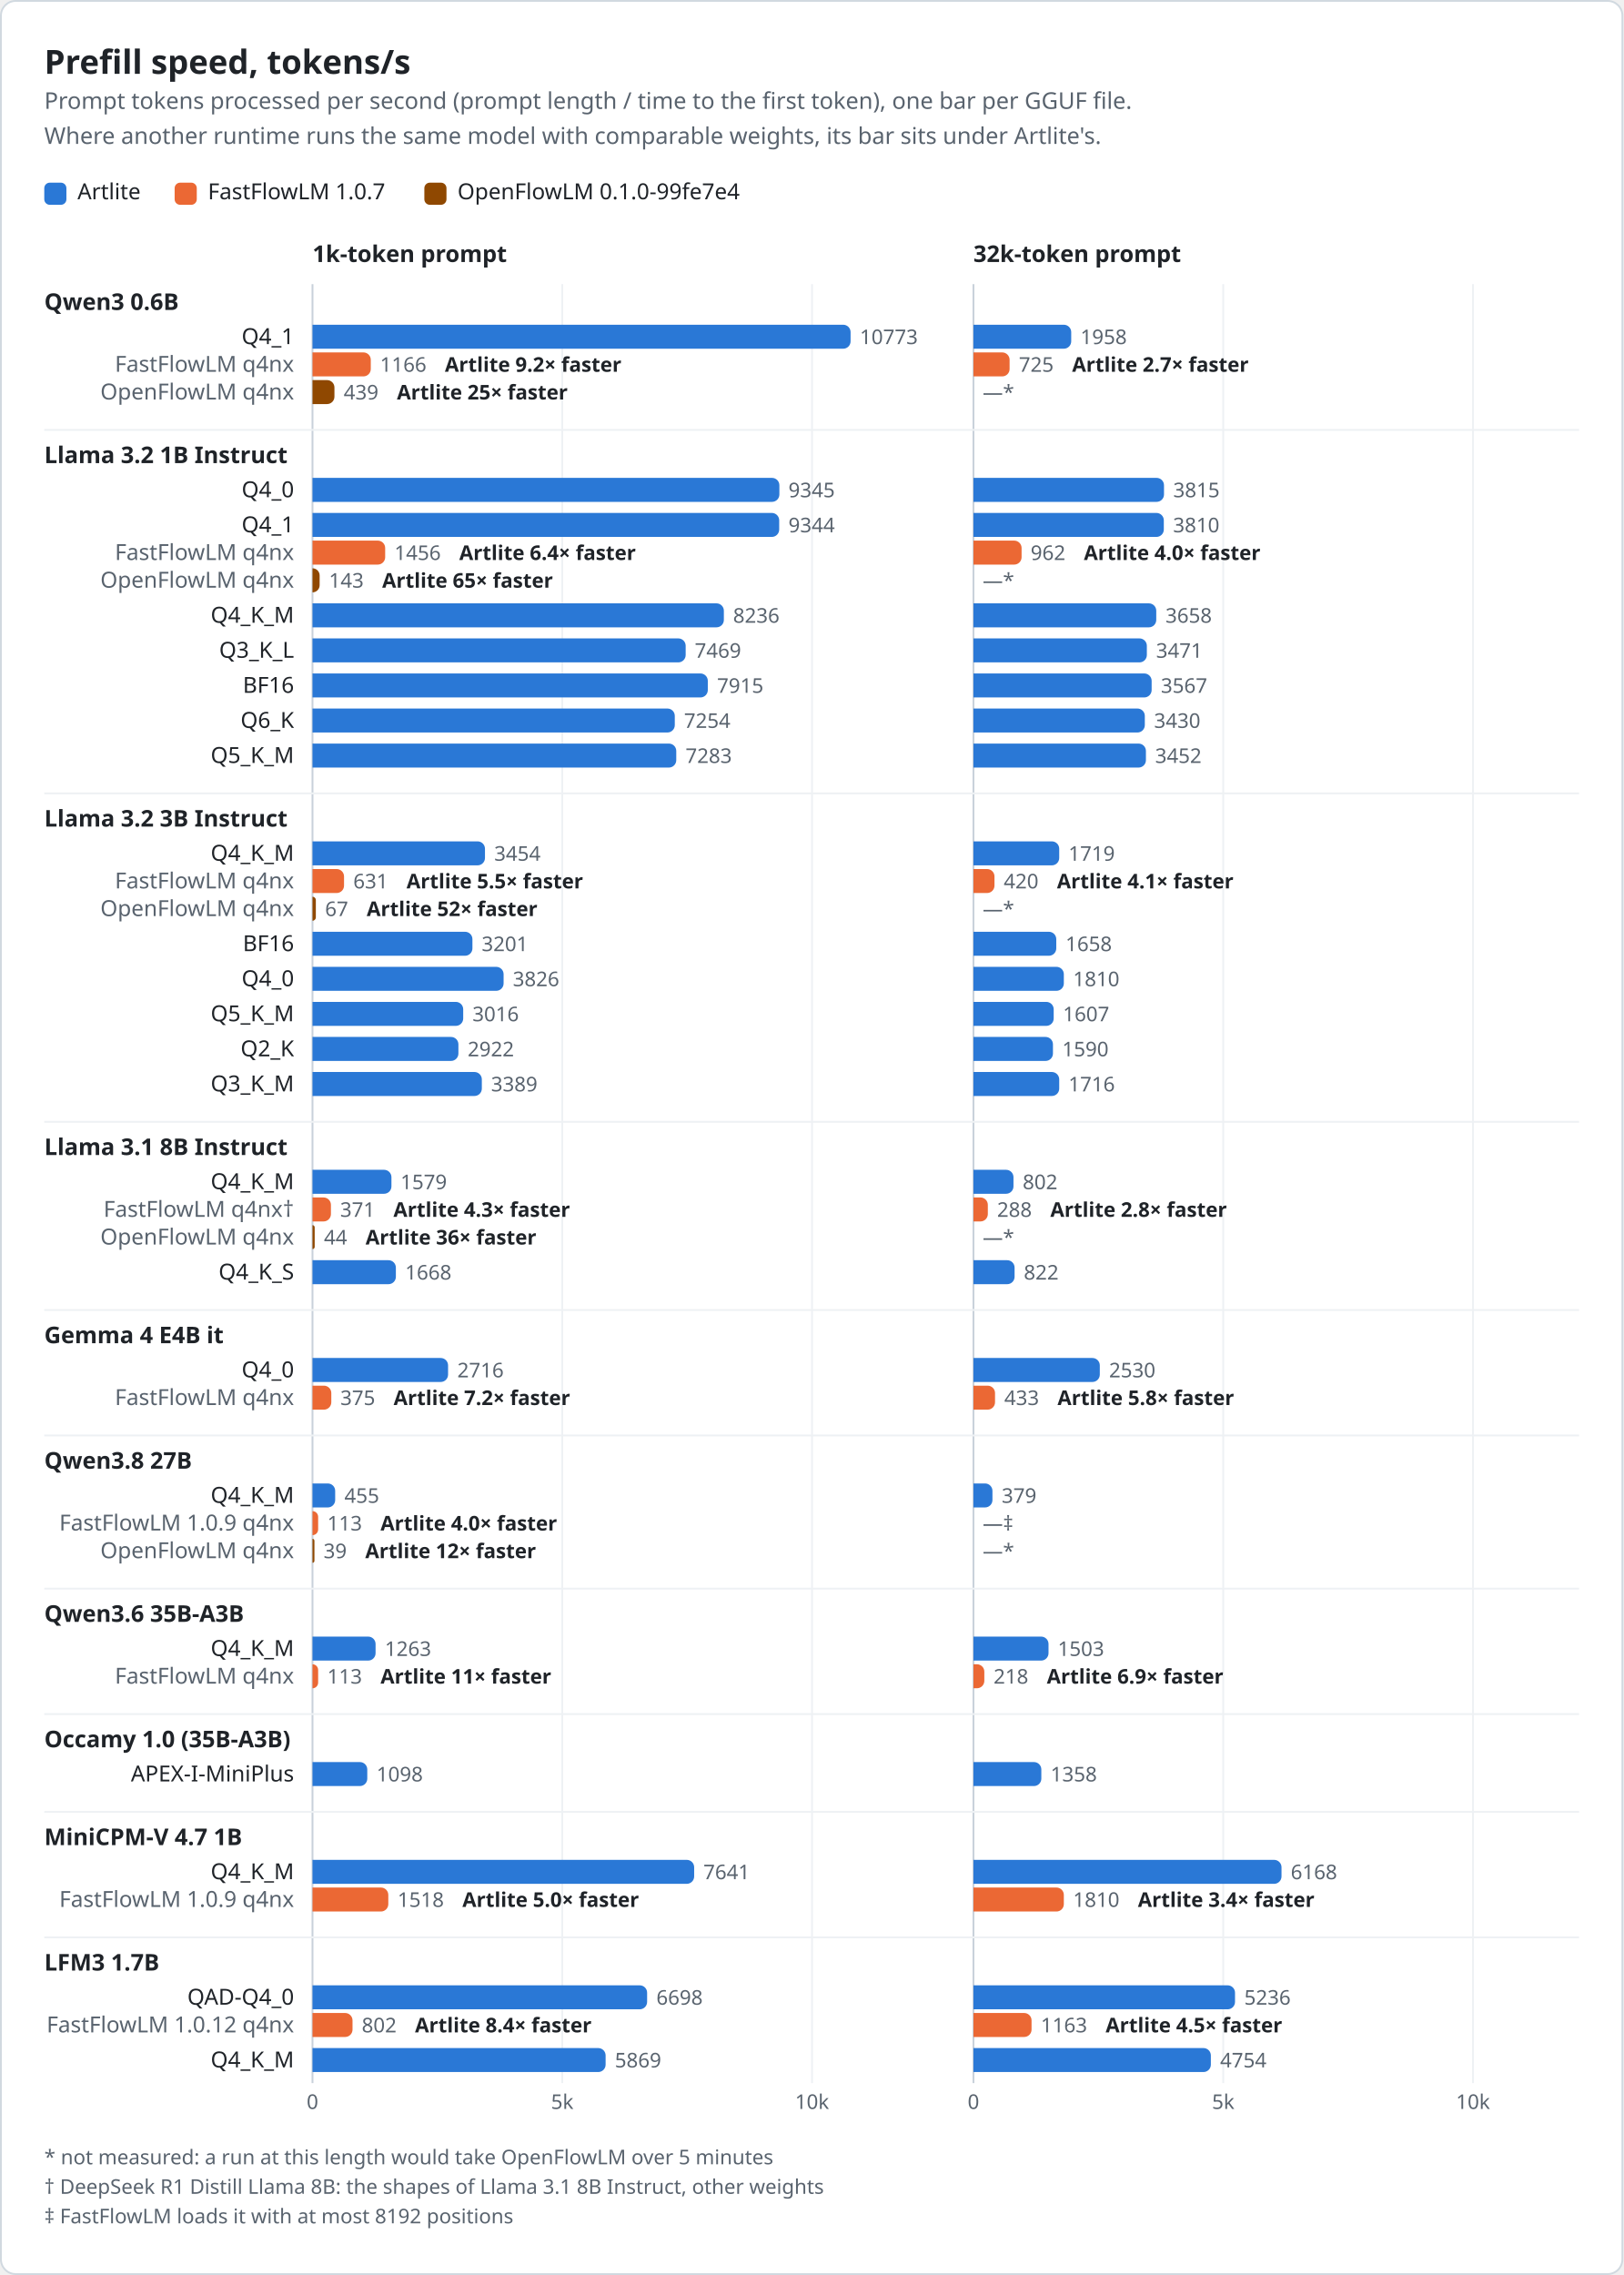
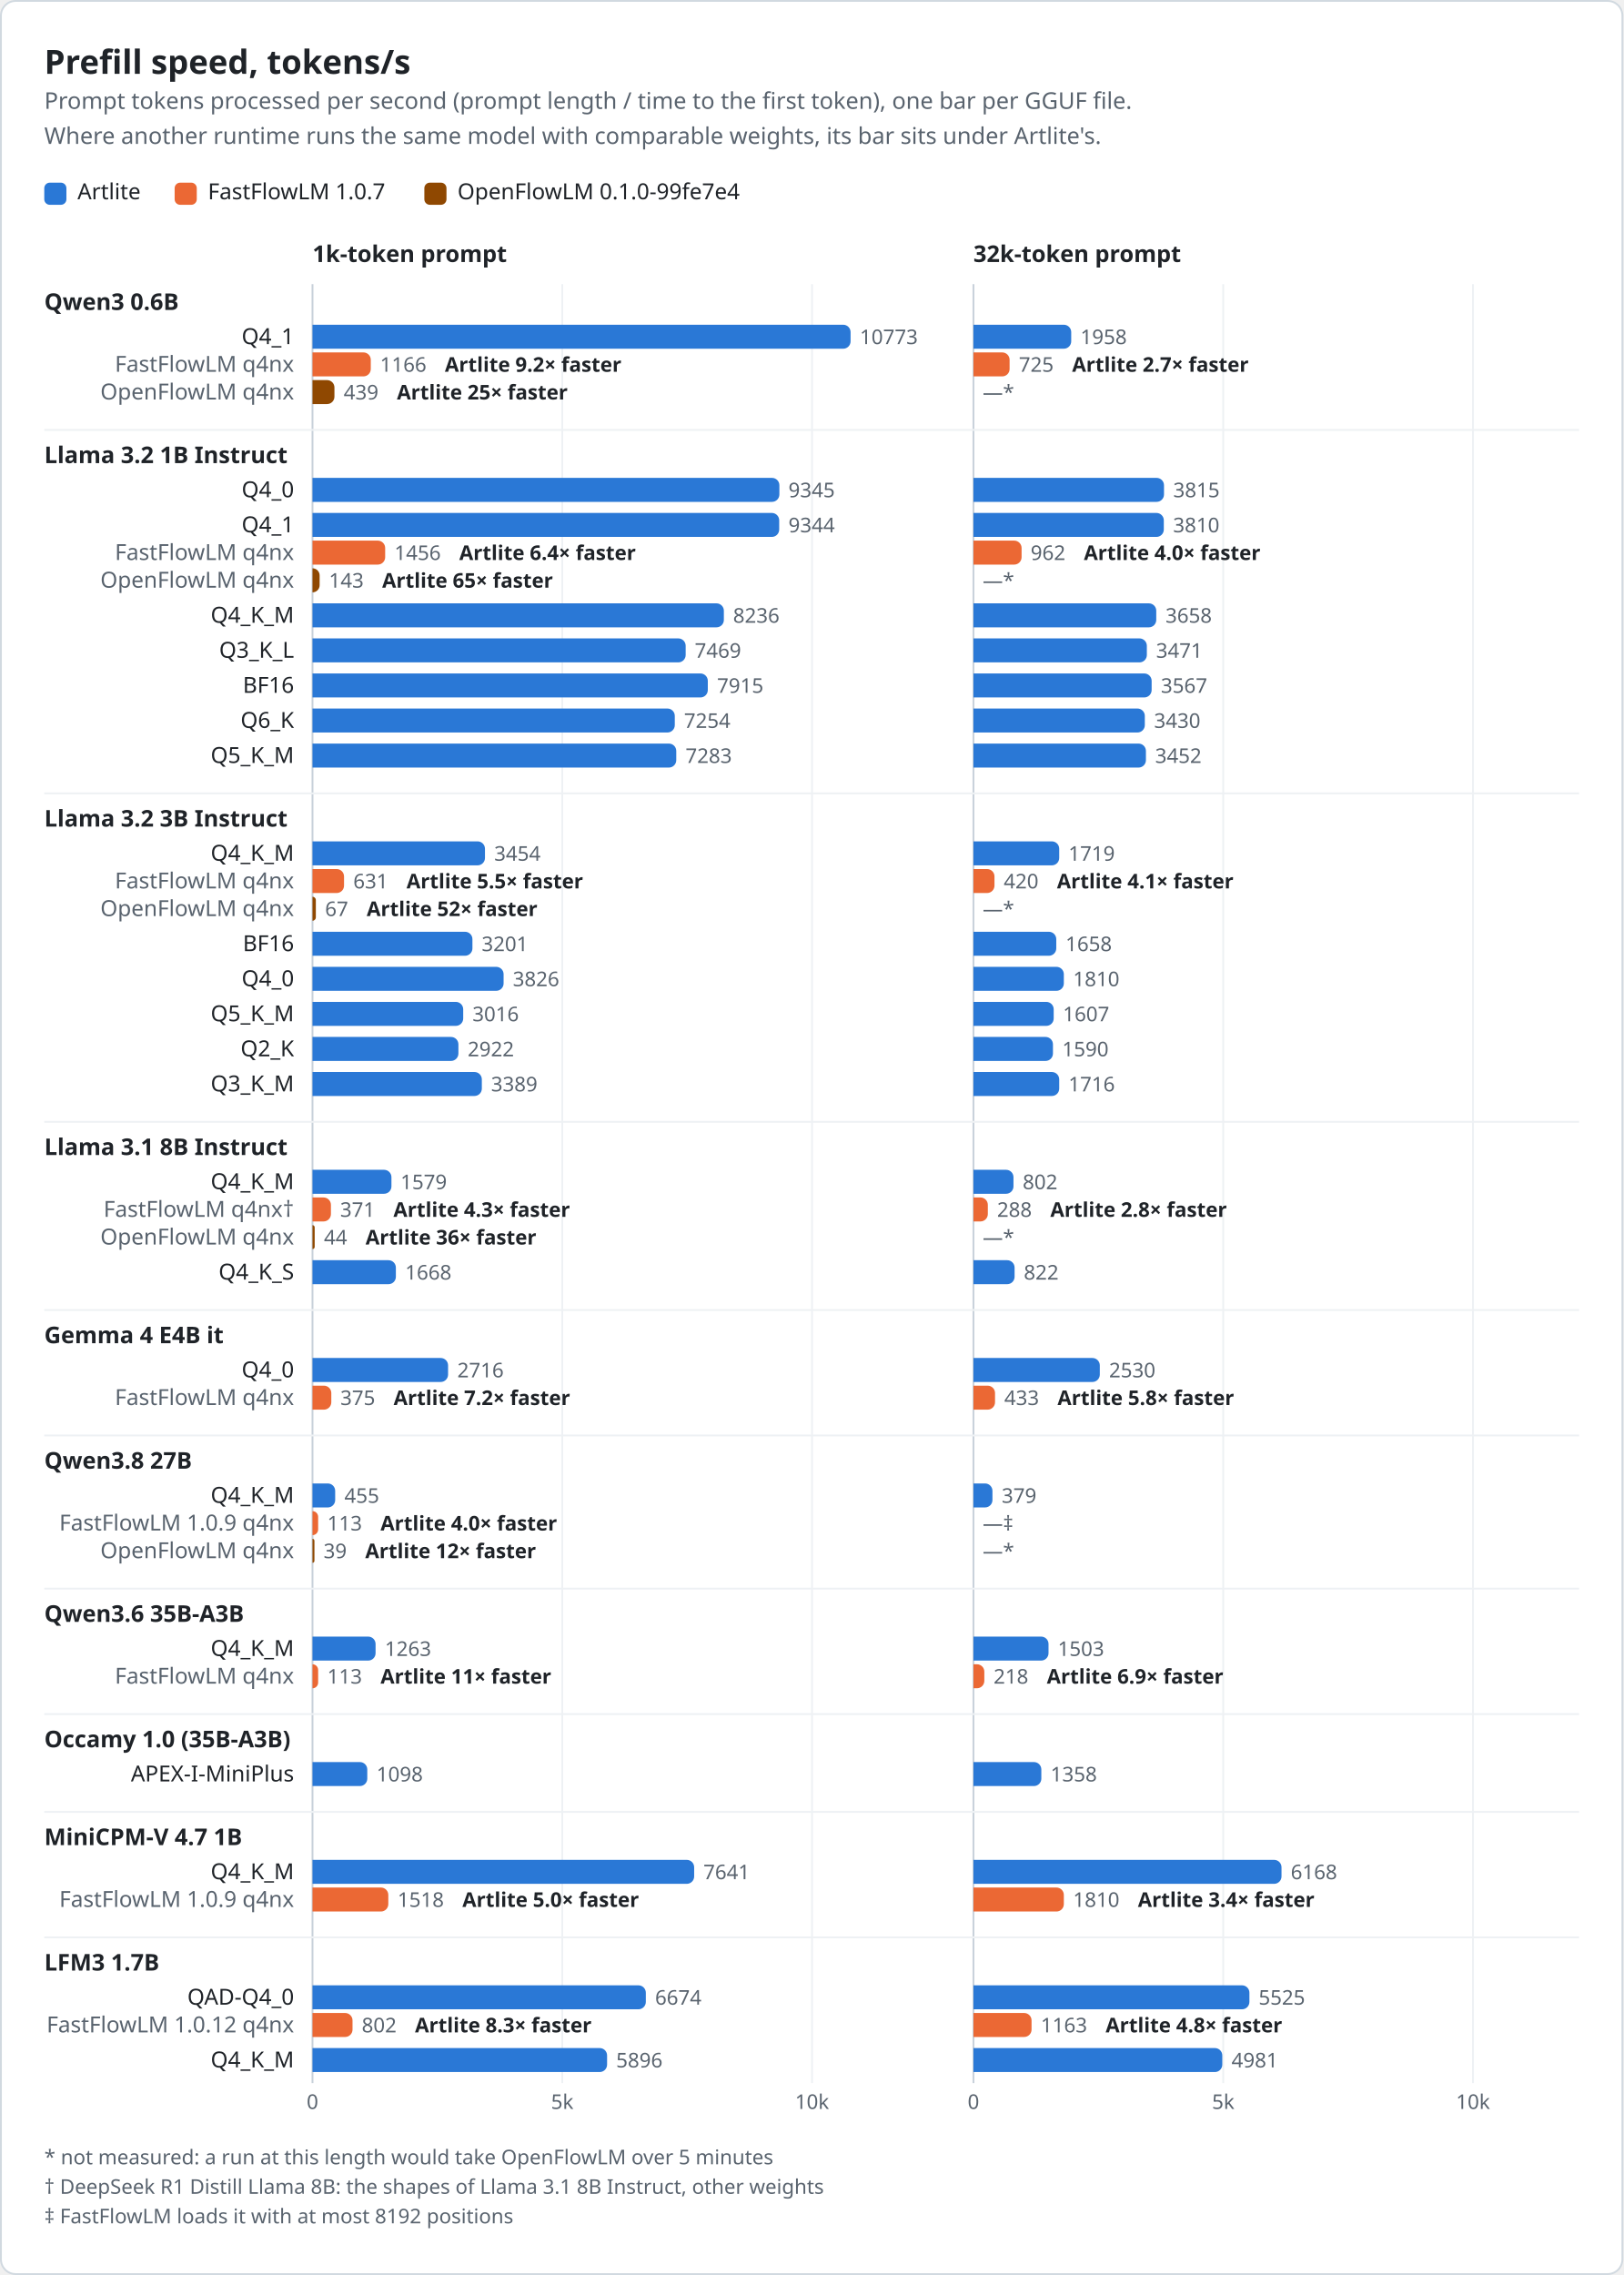
<svg xmlns="http://www.w3.org/2000/svg" width="880" height="1233" viewBox="0 0 880 1233" role="img" aria-labelledby="t d">
  <style>text{font-family:-apple-system, BlinkMacSystemFont, "Segoe UI", "Noto Sans", Helvetica, Arial, sans-serif;font-size:11px;fill:#59636e;font-variant-numeric:tabular-nums}.title{font-size:18px;font-weight:600;fill:#1f2328}.sub{font-size:12.5px}.h{font-size:12.5px;font-weight:600;fill:#1f2328}.lbl{font-size:12px;fill:#1f2328}.lbl2{font-size:12px}.strong{font-weight:600;fill:#1f2328}.muted{fill:#818b98}.small{font-size:10px}.halo{paint-order:stroke;stroke:#ffffff;stroke-width:3px;stroke-linejoin:round}.grid{stroke:#eef1f4}.axis{stroke:#c8d1da}.guide{stroke:#d5dce3}.bracket{stroke:#59636e;fill:none}.ft{fill:#86b6ef}.detail{font-size:12px;font-weight:400;fill:#59636e}.tile{fill:#eef1f4;stroke:#59636e;stroke-width:1}.cut{stroke:#59636e;stroke-width:.75;fill:none}.f0{fill:#2a78d6}.l0{stroke:#2a78d6;stroke-width:2;fill:none;stroke-linejoin:round;stroke-linecap:round}.d0{fill:#2a78d6;stroke:#ffffff;stroke-width:1.5}.b0{fill:#2a78d6;fill-opacity:.16}.f1{fill:#eb6834}.l1{stroke:#eb6834;stroke-width:2;fill:none;stroke-linejoin:round;stroke-linecap:round}.d1{fill:#eb6834;stroke:#ffffff;stroke-width:1.5}.b1{fill:#eb6834;fill-opacity:.16}.f2{fill:#1baf7a}.l2{stroke:#1baf7a;stroke-width:2;fill:none;stroke-linejoin:round;stroke-linecap:round}.d2{fill:#1baf7a;stroke:#ffffff;stroke-width:1.5}.b2{fill:#1baf7a;fill-opacity:.16}.f3{fill:#8f4801}.l3{stroke:#8f4801;stroke-width:2;fill:none;stroke-linejoin:round;stroke-linecap:round}.d3{fill:#8f4801;stroke:#ffffff;stroke-width:1.5}.b3{fill:#8f4801;fill-opacity:.16}</style>
  <rect x="0.5" y="0.5" width="879" height="1232" rx="8" fill="#ffffff" stroke="#d1d9e0" />
  <text x="24.0" y="40.0" class="title">Prefill speed, tokens/s</text>
  <text x="24.0" y="59.0" class="sub">Prompt tokens processed per second (prompt length / time to the first token), one bar per GGUF file.</text>
  <text x="24.0" y="78.0" class="sub">Where another runtime runs the same model with comparable weights, its bar sits under Artlite's.</text>
  <rect x="24" y="99" width="12" height="12" rx="3" class="f0" />
  <text x="42.0" y="108.0" class="lbl">Artlite</text>
  <rect x="94.672" y="99" width="12" height="12" rx="3" class="f1" />
  <text x="112.7" y="108.0" class="lbl">FastFlowLM 1.0.7</text>
  <rect x="230.036" y="99" width="12" height="12" rx="3" class="f3" />
  <text x="248.0" y="108.0" class="lbl">OpenFlowLM 0.1.0-99fe7e4</text>
  <text x="169.4" y="142.0" class="h">1k-token prompt</text>
  <text x="527.7" y="142.0" class="h">32k-token prompt</text>
  <line x1="169.4" y1="154.0" x2="169.4" y2="1129.0" class="axis" />
  <text x="169.4" y="1143.0" text-anchor="middle">0</text>
  <line x1="304.8" y1="154.0" x2="304.8" y2="1129.0" class="grid" />
  <text x="304.8" y="1143.0" text-anchor="middle">5k</text>
  <line x1="440.2" y1="154.0" x2="440.2" y2="1129.0" class="grid" />
  <text x="440.2" y="1143.0" text-anchor="middle">10k</text>
  <line x1="527.7" y1="154.0" x2="527.7" y2="1129.0" class="axis" />
  <text x="527.7" y="1143.0" text-anchor="middle">0</text>
  <line x1="663.1" y1="154.0" x2="663.1" y2="1129.0" class="grid" />
  <text x="663.1" y="1143.0" text-anchor="middle">5k</text>
  <line x1="798.5" y1="154.0" x2="798.5" y2="1129.0" class="grid" />
  <text x="798.5" y="1143.0" text-anchor="middle">10k</text>
  <text x="24" y="168.0" class="h">Qwen3 0.6B</text>
  <text x="159.4" y="186.5" text-anchor="end" class="lbl">Q4_1</text>
  <path d="M169.4,176.0h287.7a4.0,4.0 0 0 1 4.0,4.0v5.0a4.0,4.0 0 0 1 -4.0,4.0h-287.7z" class="f0" />
  <text x="466.1" y="186.5">10773</text>
  <path d="M527.7,176.0h49.0a4.0,4.0 0 0 1 4.0,4.0v5.0a4.0,4.0 0 0 1 -4.0,4.0h-49.0z" class="f0" />
  <text x="585.7" y="186.5">1958</text>
  <text x="159.4" y="201.5" text-anchor="end" class="lbl2">FastFlowLM q4nx</text>
  <path d="M169.4,191.0h27.6a4.0,4.0 0 0 1 4.0,4.0v5.0a4.0,4.0 0 0 1 -4.0,4.0h-27.6z" class="f1" />
  <text x="206.0" y="201.5">1166<tspan dx="10" class="strong">Artlite 9.2× faster</tspan>
  </text>
  <path d="M527.7,191.0h15.6a4.0,4.0 0 0 1 4.0,4.0v5.0a4.0,4.0 0 0 1 -4.0,4.0h-15.6z" class="f1" />
  <text x="552.3" y="201.5">725<tspan dx="10" class="strong">Artlite 2.7× faster</tspan>
  </text>
  <text x="159.4" y="216.5" text-anchor="end" class="lbl2">OpenFlowLM q4nx</text>
  <path d="M169.4,206.0h7.9a4.0,4.0 0 0 1 4.0,4.0v5.0a4.0,4.0 0 0 1 -4.0,4.0h-7.9z" class="f3" />
  <text x="186.3" y="216.5">439<tspan dx="10" class="strong">Artlite 25× faster</tspan>
  </text>
  <text x="532.7" y="216.5">—*</text>
  <line x1="24" y1="233.0" x2="856" y2="233.0" class="grid" />
  <text x="24" y="251.0" class="h">Llama 3.2 1B Instruct</text>
  <text x="159.4" y="269.5" text-anchor="end" class="lbl">Q4_0</text>
  <path d="M169.4,259.0h249.1a4.0,4.0 0 0 1 4.0,4.0v5.0a4.0,4.0 0 0 1 -4.0,4.0h-249.1z" class="f0" />
  <text x="427.4" y="269.5">9345</text>
  <path d="M527.7,259.0h99.3a4.0,4.0 0 0 1 4.0,4.0v5.0a4.0,4.0 0 0 1 -4.0,4.0h-99.3z" class="f0" />
  <text x="636.0" y="269.5">3815</text>
  <text x="159.4" y="288.5" text-anchor="end" class="lbl">Q4_1</text>
  <path d="M169.4,278.0h249.0a4.0,4.0 0 0 1 4.0,4.0v5.0a4.0,4.0 0 0 1 -4.0,4.0h-249.0z" class="f0" />
  <text x="427.4" y="288.5">9344</text>
  <path d="M527.7,278.0h99.2a4.0,4.0 0 0 1 4.0,4.0v5.0a4.0,4.0 0 0 1 -4.0,4.0h-99.2z" class="f0" />
  <text x="635.9" y="288.5">3810</text>
  <text x="159.4" y="303.5" text-anchor="end" class="lbl2">FastFlowLM q4nx</text>
  <path d="M169.4,293.0h35.4a4.0,4.0 0 0 1 4.0,4.0v5.0a4.0,4.0 0 0 1 -4.0,4.0h-35.4z" class="f1" />
  <text x="213.8" y="303.5">1456<tspan dx="10" class="strong">Artlite 6.4× faster</tspan>
  </text>
  <path d="M527.7,293.0h22.1a4.0,4.0 0 0 1 4.0,4.0v5.0a4.0,4.0 0 0 1 -4.0,4.0h-22.1z" class="f1" />
  <text x="558.7" y="303.5">962<tspan dx="10" class="strong">Artlite 4.0× faster</tspan>
  </text>
  <text x="159.4" y="318.5" text-anchor="end" class="lbl2">OpenFlowLM q4nx</text>
  <path d="M169.4,308.0h0.0a3.872,3.872 0 0 1 3.872,3.872v5.3a3.872,3.872 0 0 1 -3.872,3.872h0.0z" class="f3" />
  <text x="178.3" y="318.5">143<tspan dx="10" class="strong">Artlite 65× faster</tspan>
  </text>
  <text x="532.7" y="318.5">—*</text>
  <text x="159.4" y="337.5" text-anchor="end" class="lbl">Q4_K_M</text>
  <path d="M169.4,327.0h219.0a4.0,4.0 0 0 1 4.0,4.0v5.0a4.0,4.0 0 0 1 -4.0,4.0h-219.0z" class="f0" />
  <text x="397.4" y="337.5">8236</text>
  <path d="M527.7,327.0h95.1a4.0,4.0 0 0 1 4.0,4.0v5.0a4.0,4.0 0 0 1 -4.0,4.0h-95.1z" class="f0" />
  <text x="631.8" y="337.5">3658</text>
  <text x="159.4" y="356.5" text-anchor="end" class="lbl">Q3_K_L</text>
  <path d="M169.4,346.0h198.3a4.0,4.0 0 0 1 4.0,4.0v5.0a4.0,4.0 0 0 1 -4.0,4.0h-198.3z" class="f0" />
  <text x="376.6" y="356.5">7469</text>
  <path d="M527.7,346.0h90.0a4.0,4.0 0 0 1 4.0,4.0v5.0a4.0,4.0 0 0 1 -4.0,4.0h-90.0z" class="f0" />
  <text x="626.7" y="356.5">3471</text>
  <text x="159.4" y="375.5" text-anchor="end" class="lbl">BF16</text>
  <path d="M169.4,365.0h210.3a4.0,4.0 0 0 1 4.0,4.0v5.0a4.0,4.0 0 0 1 -4.0,4.0h-210.3z" class="f0" />
  <text x="388.7" y="375.5">7915</text>
  <path d="M527.7,365.0h92.6a4.0,4.0 0 0 1 4.0,4.0v5.0a4.0,4.0 0 0 1 -4.0,4.0h-92.6z" class="f0" />
  <text x="629.3" y="375.5">3567</text>
  <text x="159.4" y="394.5" text-anchor="end" class="lbl">Q6_K</text>
  <path d="M169.4,384.0h192.4a4.0,4.0 0 0 1 4.0,4.0v5.0a4.0,4.0 0 0 1 -4.0,4.0h-192.4z" class="f0" />
  <text x="370.8" y="394.5">7254</text>
  <path d="M527.7,384.0h88.9a4.0,4.0 0 0 1 4.0,4.0v5.0a4.0,4.0 0 0 1 -4.0,4.0h-88.9z" class="f0" />
  <text x="625.6" y="394.5">3430</text>
  <text x="159.4" y="413.5" text-anchor="end" class="lbl">Q5_K_M</text>
  <path d="M169.4,403.0h193.2a4.0,4.0 0 0 1 4.0,4.0v5.0a4.0,4.0 0 0 1 -4.0,4.0h-193.2z" class="f0" />
  <text x="371.6" y="413.5">7283</text>
  <path d="M527.7,403.0h89.5a4.0,4.0 0 0 1 4.0,4.0v5.0a4.0,4.0 0 0 1 -4.0,4.0h-89.5z" class="f0" />
  <text x="626.2" y="413.5">3452</text>
  <line x1="24" y1="430.0" x2="856" y2="430.0" class="grid" />
  <text x="24" y="448.0" class="h">Llama 3.2 3B Instruct</text>
  <text x="159.4" y="466.5" text-anchor="end" class="lbl">Q4_K_M</text>
  <path d="M169.4,456.0h89.5a4.0,4.0 0 0 1 4.0,4.0v5.0a4.0,4.0 0 0 1 -4.0,4.0h-89.5z" class="f0" />
  <text x="267.9" y="466.5">3454</text>
  <path d="M527.7,456.0h42.5a4.0,4.0 0 0 1 4.0,4.0v5.0a4.0,4.0 0 0 1 -4.0,4.0h-42.5z" class="f0" />
  <text x="579.2" y="466.5">1719</text>
  <text x="159.4" y="481.5" text-anchor="end" class="lbl2">FastFlowLM q4nx</text>
  <path d="M169.4,471.0h13.1a4.0,4.0 0 0 1 4.0,4.0v5.0a4.0,4.0 0 0 1 -4.0,4.0h-13.1z" class="f1" />
  <text x="191.5" y="481.5">631<tspan dx="10" class="strong">Artlite 5.5× faster</tspan>
  </text>
  <path d="M527.7,471.0h7.4a4.0,4.0 0 0 1 4.0,4.0v5.0a4.0,4.0 0 0 1 -4.0,4.0h-7.4z" class="f1" />
  <text x="544.1" y="481.5">420<tspan dx="10" class="strong">Artlite 4.1× faster</tspan>
  </text>
  <text x="159.4" y="496.5" text-anchor="end" class="lbl2">OpenFlowLM q4nx</text>
  <path d="M169.4,486.0h0.0a1.814,1.814 0 0 1 1.814,1.814v9.4a1.814,1.814 0 0 1 -1.814,1.814h0.0z" class="f3" />
  <text x="176.2" y="496.5">67<tspan dx="10" class="strong">Artlite 52× faster</tspan>
  </text>
  <text x="532.7" y="496.5">—*</text>
  <text x="159.4" y="515.5" text-anchor="end" class="lbl">BF16</text>
  <path d="M169.4,505.0h82.7a4.0,4.0 0 0 1 4.0,4.0v5.0a4.0,4.0 0 0 1 -4.0,4.0h-82.7z" class="f0" />
  <text x="261.1" y="515.5">3201</text>
  <path d="M527.7,505.0h40.9a4.0,4.0 0 0 1 4.0,4.0v5.0a4.0,4.0 0 0 1 -4.0,4.0h-40.9z" class="f0" />
  <text x="577.6" y="515.5">1658</text>
  <text x="159.4" y="534.5" text-anchor="end" class="lbl">Q4_0</text>
  <path d="M169.4,524.0h99.6a4.0,4.0 0 0 1 4.0,4.0v5.0a4.0,4.0 0 0 1 -4.0,4.0h-99.6z" class="f0" />
  <text x="278.0" y="534.5">3826</text>
  <path d="M527.7,524.0h45.0a4.0,4.0 0 0 1 4.0,4.0v5.0a4.0,4.0 0 0 1 -4.0,4.0h-45.0z" class="f0" />
  <text x="581.7" y="534.5">1810</text>
  <text x="159.4" y="553.5" text-anchor="end" class="lbl">Q5_K_M</text>
  <path d="M169.4,543.0h77.7a4.0,4.0 0 0 1 4.0,4.0v5.0a4.0,4.0 0 0 1 -4.0,4.0h-77.7z" class="f0" />
  <text x="256.1" y="553.5">3016</text>
  <path d="M527.7,543.0h39.5a4.0,4.0 0 0 1 4.0,4.0v5.0a4.0,4.0 0 0 1 -4.0,4.0h-39.5z" class="f0" />
  <text x="576.2" y="553.5">1607</text>
  <text x="159.4" y="572.5" text-anchor="end" class="lbl">Q2_K</text>
  <path d="M169.4,562.0h75.1a4.0,4.0 0 0 1 4.0,4.0v5.0a4.0,4.0 0 0 1 -4.0,4.0h-75.1z" class="f0" />
  <text x="253.5" y="572.5">2922</text>
  <path d="M527.7,562.0h39.1a4.0,4.0 0 0 1 4.0,4.0v5.0a4.0,4.0 0 0 1 -4.0,4.0h-39.1z" class="f0" />
  <text x="575.8" y="572.5">1590</text>
  <text x="159.4" y="591.5" text-anchor="end" class="lbl">Q3_K_M</text>
  <path d="M169.4,581.0h87.8a4.0,4.0 0 0 1 4.0,4.0v5.0a4.0,4.0 0 0 1 -4.0,4.0h-87.8z" class="f0" />
  <text x="266.2" y="591.5">3389</text>
  <path d="M527.7,581.0h42.5a4.0,4.0 0 0 1 4.0,4.0v5.0a4.0,4.0 0 0 1 -4.0,4.0h-42.5z" class="f0" />
  <text x="579.2" y="591.5">1716</text>
  <line x1="24" y1="608.0" x2="856" y2="608.0" class="grid" />
  <text x="24" y="626.0" class="h">Llama 3.1 8B Instruct</text>
  <text x="159.4" y="644.5" text-anchor="end" class="lbl">Q4_K_M</text>
  <path d="M169.4,634.0h38.8a4.0,4.0 0 0 1 4.0,4.0v5.0a4.0,4.0 0 0 1 -4.0,4.0h-38.8z" class="f0" />
  <text x="217.1" y="644.5">1579</text>
  <path d="M527.7,634.0h17.7a4.0,4.0 0 0 1 4.0,4.0v5.0a4.0,4.0 0 0 1 -4.0,4.0h-17.7z" class="f0" />
  <text x="554.4" y="644.5">802</text>
  <text x="159.4" y="659.5" text-anchor="end" class="lbl2">FastFlowLM q4nx†</text>
  <path d="M169.4,649.0h6.0a4.0,4.0 0 0 1 4.0,4.0v5.0a4.0,4.0 0 0 1 -4.0,4.0h-6.0z" class="f1" />
  <text x="184.4" y="659.5">371<tspan dx="10" class="strong">Artlite 4.3× faster</tspan>
  </text>
  <path d="M527.7,649.0h3.8a4.0,4.0 0 0 1 4.0,4.0v5.0a4.0,4.0 0 0 1 -4.0,4.0h-3.8z" class="f1" />
  <text x="540.5" y="659.5">288<tspan dx="10" class="strong">Artlite 2.8× faster</tspan>
  </text>
  <text x="159.4" y="674.5" text-anchor="end" class="lbl2">OpenFlowLM q4nx</text>
  <path d="M169.4,664.0h0.0a1.191,1.191 0 0 1 1.191,1.191v10.6a1.191,1.191 0 0 1 -1.191,1.191h0.0z" class="f3" />
  <text x="175.6" y="674.5">44<tspan dx="10" class="strong">Artlite 36× faster</tspan>
  </text>
  <text x="532.7" y="674.5">—*</text>
  <text x="159.4" y="693.5" text-anchor="end" class="lbl">Q4_K_S</text>
  <path d="M169.4,683.0h41.2a4.0,4.0 0 0 1 4.0,4.0v5.0a4.0,4.0 0 0 1 -4.0,4.0h-41.2z" class="f0" />
  <text x="219.6" y="693.5">1668</text>
  <path d="M527.7,683.0h18.3a4.0,4.0 0 0 1 4.0,4.0v5.0a4.0,4.0 0 0 1 -4.0,4.0h-18.3z" class="f0" />
  <text x="555.0" y="693.5">822</text>
  <line x1="24" y1="710.0" x2="856" y2="710.0" class="grid" />
  <text x="24" y="728.0" class="h">Gemma 4 E4B it</text>
  <text x="159.4" y="746.5" text-anchor="end" class="lbl">Q4_0</text>
  <path d="M169.4,736.0h69.5a4.0,4.0 0 0 1 4.0,4.0v5.0a4.0,4.0 0 0 1 -4.0,4.0h-69.5z" class="f0" />
  <text x="247.9" y="746.5">2716</text>
  <path d="M527.7,736.0h64.5a4.0,4.0 0 0 1 4.0,4.0v5.0a4.0,4.0 0 0 1 -4.0,4.0h-64.5z" class="f0" />
  <text x="601.2" y="746.5">2530</text>
  <text x="159.4" y="761.5" text-anchor="end" class="lbl2">FastFlowLM q4nx</text>
  <path d="M169.4,751.0h6.2a4.0,4.0 0 0 1 4.0,4.0v5.0a4.0,4.0 0 0 1 -4.0,4.0h-6.2z" class="f1" />
  <text x="184.5" y="761.5">375<tspan dx="10" class="strong">Artlite 7.2× faster</tspan>
  </text>
  <path d="M527.7,751.0h7.7a4.0,4.0 0 0 1 4.0,4.0v5.0a4.0,4.0 0 0 1 -4.0,4.0h-7.7z" class="f1" />
  <text x="544.4" y="761.5">433<tspan dx="10" class="strong">Artlite 5.8× faster</tspan>
  </text>
  <line x1="24" y1="778.0" x2="856" y2="778.0" class="grid" />
  <text x="24" y="796.0" class="h">Qwen3.8 27B</text>
  <text x="159.4" y="814.5" text-anchor="end" class="lbl">Q4_K_M</text>
  <path d="M169.4,804.0h8.3a4.0,4.0 0 0 1 4.0,4.0v5.0a4.0,4.0 0 0 1 -4.0,4.0h-8.3z" class="f0" />
  <text x="186.7" y="814.5">455</text>
  <path d="M527.7,804.0h6.3a4.0,4.0 0 0 1 4.0,4.0v5.0a4.0,4.0 0 0 1 -4.0,4.0h-6.3z" class="f0" />
  <text x="543.0" y="814.5">379</text>
  <text x="159.4" y="829.5" text-anchor="end" class="lbl2">FastFlowLM 1.0.9 q4nx</text>
  <path d="M169.4,819.0h0.0a3.06,3.06 0 0 1 3.06,3.06v6.9a3.06,3.06 0 0 1 -3.06,3.06h0.0z" class="f1" />
  <text x="177.4" y="829.5">113<tspan dx="10" class="strong">Artlite 4.0× faster</tspan>
  </text>
  <text x="532.7" y="829.5">—‡</text>
  <text x="159.4" y="844.5" text-anchor="end" class="lbl2">OpenFlowLM q4nx</text>
  <path d="M169.4,834.0h0.0a1.056,1.056 0 0 1 1.056,1.056v10.9a1.056,1.056 0 0 1 -1.056,1.056h0.0z" class="f3" />
  <text x="175.4" y="844.5">39<tspan dx="10" class="strong">Artlite 12× faster</tspan>
  </text>
  <text x="532.7" y="844.5">—*</text>
  <line x1="24" y1="861.0" x2="856" y2="861.0" class="grid" />
  <text x="24" y="879.0" class="h">Qwen3.6 35B-A3B</text>
  <text x="159.4" y="897.5" text-anchor="end" class="lbl">Q4_K_M</text>
  <path d="M169.4,887.0h30.2a4.0,4.0 0 0 1 4.0,4.0v5.0a4.0,4.0 0 0 1 -4.0,4.0h-30.2z" class="f0" />
  <text x="208.6" y="897.5">1263</text>
  <path d="M527.7,887.0h36.7a4.0,4.0 0 0 1 4.0,4.0v5.0a4.0,4.0 0 0 1 -4.0,4.0h-36.7z" class="f0" />
  <text x="573.4" y="897.5">1503</text>
  <text x="159.4" y="912.5" text-anchor="end" class="lbl2">FastFlowLM q4nx</text>
  <path d="M169.4,902.0h0.0a3.06,3.06 0 0 1 3.06,3.06v6.9a3.06,3.06 0 0 1 -3.06,3.06h0.0z" class="f1" />
  <text x="177.4" y="912.5">113<tspan dx="10" class="strong">Artlite 11× faster</tspan>
  </text>
  <path d="M527.7,902.0h1.9a4.0,4.0 0 0 1 4.0,4.0v5.0a4.0,4.0 0 0 1 -4.0,4.0h-1.9z" class="f1" />
  <text x="538.6" y="912.5">218<tspan dx="10" class="strong">Artlite 6.9× faster</tspan>
  </text>
  <line x1="24" y1="929.0" x2="856" y2="929.0" class="grid" />
  <text x="24" y="947.0" class="h">Occamy 1.0 (35B-A3B)</text>
  <text x="159.4" y="965.5" text-anchor="end" class="lbl">APEX-I-MiniPlus</text>
  <path d="M169.4,955.0h25.7a4.0,4.0 0 0 1 4.0,4.0v5.0a4.0,4.0 0 0 1 -4.0,4.0h-25.7z" class="f0" />
  <text x="204.1" y="965.5">1098</text>
  <path d="M527.7,955.0h32.8a4.0,4.0 0 0 1 4.0,4.0v5.0a4.0,4.0 0 0 1 -4.0,4.0h-32.8z" class="f0" />
  <text x="569.5" y="965.5">1358</text>
  <line x1="24" y1="982.0" x2="856" y2="982.0" class="grid" />
  <text x="24" y="1000.0" class="h">MiniCPM-V 4.7 1B</text>
  <text x="159.4" y="1018.5" text-anchor="end" class="lbl">Q4_K_M</text>
  <path d="M169.4,1008.0h202.9a4.0,4.0 0 0 1 4.0,4.0v5.0a4.0,4.0 0 0 1 -4.0,4.0h-202.9z" class="f0" />
  <text x="381.3" y="1018.5">7641</text>
  <path d="M527.7,1008.0h163.0a4.0,4.0 0 0 1 4.0,4.0v5.0a4.0,4.0 0 0 1 -4.0,4.0h-163.0z" class="f0" />
  <text x="699.7" y="1018.5">6168</text>
  <text x="159.4" y="1033.5" text-anchor="end" class="lbl2">FastFlowLM 1.0.9 q4nx</text>
  <path d="M169.4,1023.0h37.1a4.0,4.0 0 0 1 4.0,4.0v5.0a4.0,4.0 0 0 1 -4.0,4.0h-37.1z" class="f1" />
  <text x="215.5" y="1033.5">1518<tspan dx="10" class="strong">Artlite 5.0× faster</tspan>
  </text>
  <path d="M527.7,1023.0h45.0a4.0,4.0 0 0 1 4.0,4.0v5.0a4.0,4.0 0 0 1 -4.0,4.0h-45.0z" class="f1" />
  <text x="581.7" y="1033.5">1810<tspan dx="10" class="strong">Artlite 3.4× faster</tspan>
  </text>
  <line x1="24" y1="1050.0" x2="856" y2="1050.0" class="grid" />
  <text x="24" y="1068.0" class="h">LFM3 1.7B</text>
  <text x="159.4" y="1086.5" text-anchor="end" class="lbl">QAD-Q4_0</text>
-   <path d="M169.4,1076.0h177.4a4.0,4.0 0 0 1 4.0,4.0v5.0a4.0,4.0 0 0 1 -4.0,4.0h-177.4z" class="f0" />
-   <text x="355.8" y="1086.5">6698</text>
-   <path d="M527.7,1076.0h137.8a4.0,4.0 0 0 1 4.0,4.0v5.0a4.0,4.0 0 0 1 -4.0,4.0h-137.8z" class="f0" />
-   <text x="674.5" y="1086.5">5236</text>
+   <path d="M169.4,1076.0h176.7a4.0,4.0 0 0 1 4.0,4.0v5.0a4.0,4.0 0 0 1 -4.0,4.0h-176.7z" class="f0" />
+   <text x="355.1" y="1086.5">6674</text>
+   <path d="M527.7,1076.0h145.6a4.0,4.0 0 0 1 4.0,4.0v5.0a4.0,4.0 0 0 1 -4.0,4.0h-145.6z" class="f0" />
+   <text x="682.3" y="1086.5">5525</text>
  <text x="159.4" y="1101.5" text-anchor="end" class="lbl2">FastFlowLM 1.0.12 q4nx</text>
  <path d="M169.4,1091.0h17.7a4.0,4.0 0 0 1 4.0,4.0v5.0a4.0,4.0 0 0 1 -4.0,4.0h-17.7z" class="f1" />
-   <text x="196.1" y="1101.5">802<tspan dx="10" class="strong">Artlite 8.4× faster</tspan>
+   <text x="196.1" y="1101.5">802<tspan dx="10" class="strong">Artlite 8.3× faster</tspan>
  </text>
  <path d="M527.7,1091.0h27.5a4.0,4.0 0 0 1 4.0,4.0v5.0a4.0,4.0 0 0 1 -4.0,4.0h-27.5z" class="f1" />
-   <text x="564.2" y="1101.5">1163<tspan dx="10" class="strong">Artlite 4.5× faster</tspan>
+   <text x="564.2" y="1101.5">1163<tspan dx="10" class="strong">Artlite 4.8× faster</tspan>
  </text>
  <text x="159.4" y="1120.5" text-anchor="end" class="lbl">Q4_K_M</text>
-   <path d="M169.4,1110.0h154.9a4.0,4.0 0 0 1 4.0,4.0v5.0a4.0,4.0 0 0 1 -4.0,4.0h-154.9z" class="f0" />
-   <text x="333.3" y="1120.5">5869</text>
-   <path d="M527.7,1110.0h124.7a4.0,4.0 0 0 1 4.0,4.0v5.0a4.0,4.0 0 0 1 -4.0,4.0h-124.7z" class="f0" />
-   <text x="661.4" y="1120.5">4754</text>
+   <path d="M169.4,1110.0h155.7a4.0,4.0 0 0 1 4.0,4.0v5.0a4.0,4.0 0 0 1 -4.0,4.0h-155.7z" class="f0" />
+   <text x="334.0" y="1120.5">5896</text>
+   <path d="M527.7,1110.0h130.9a4.0,4.0 0 0 1 4.0,4.0v5.0a4.0,4.0 0 0 1 -4.0,4.0h-130.9z" class="f0" />
+   <text x="667.6" y="1120.5">4981</text>
  <text x="24.0" y="1173.0">* not measured: a run at this length would take OpenFlowLM over 5 minutes</text>
  <text x="24.0" y="1189.0">† DeepSeek R1 Distill Llama 8B: the shapes of Llama 3.1 8B Instruct, other weights</text>
  <text x="24.0" y="1205.0">‡ FastFlowLM loads it with at most 8192 positions</text>
</svg>
